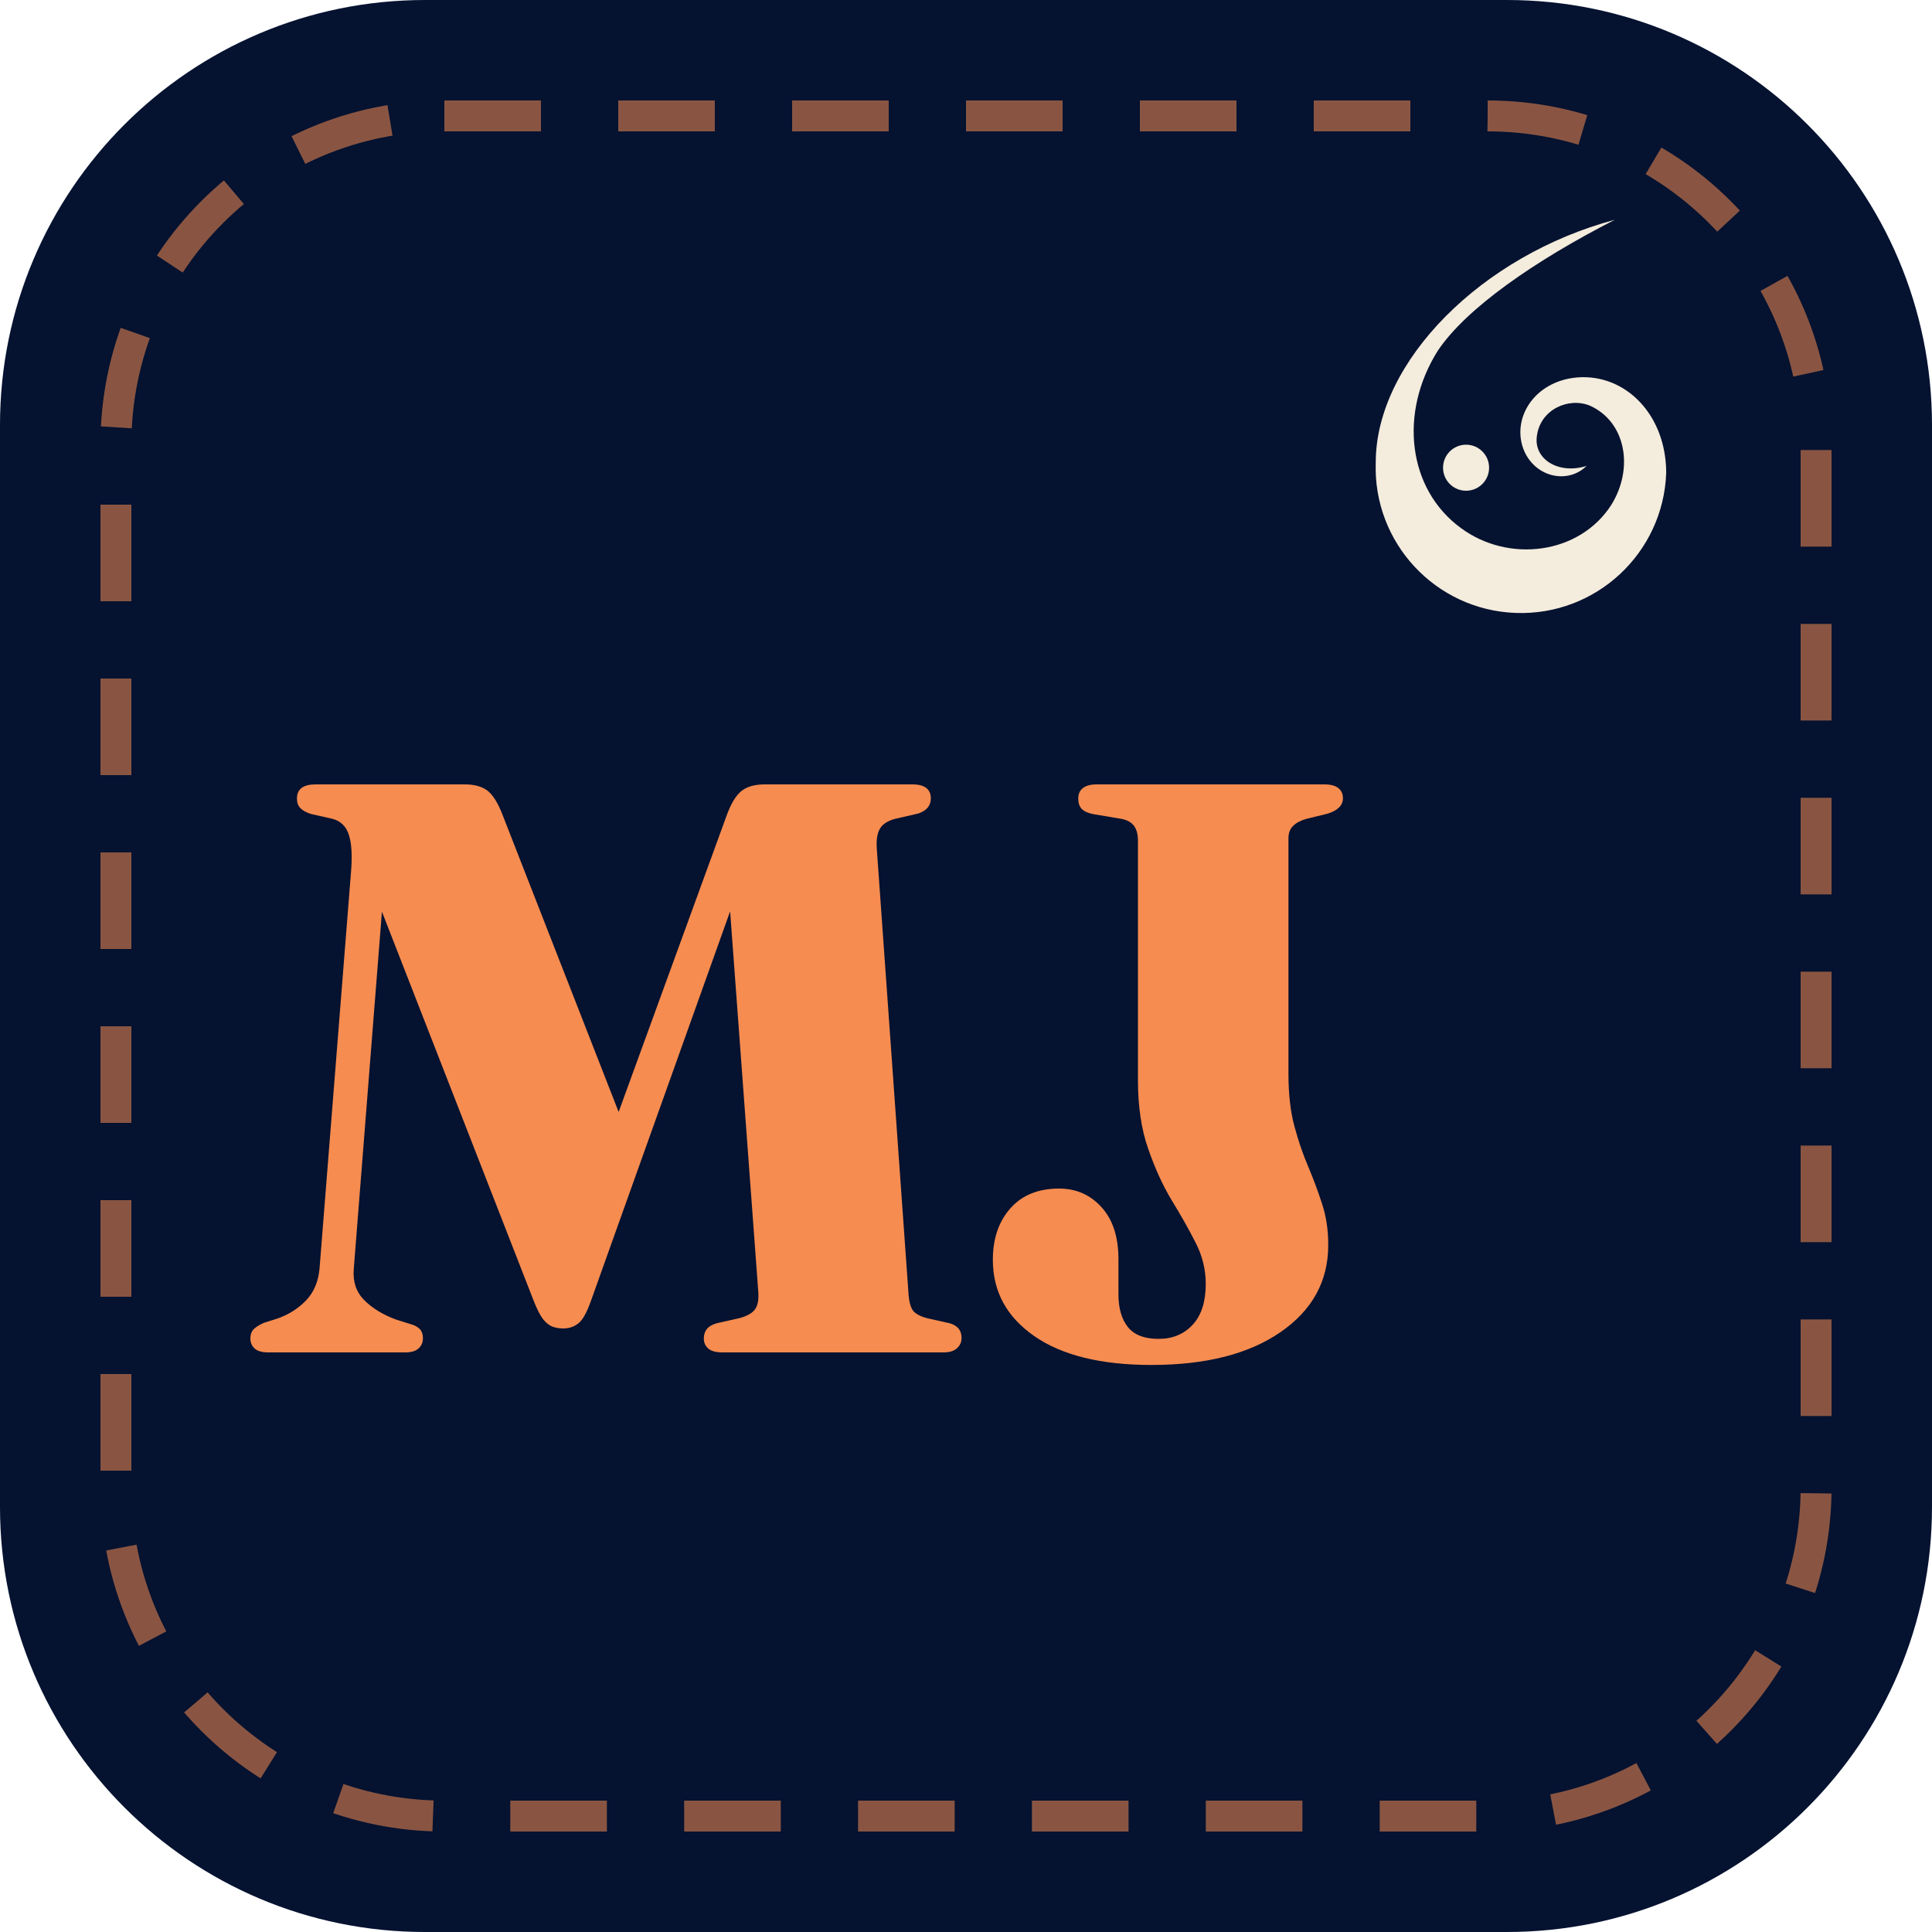
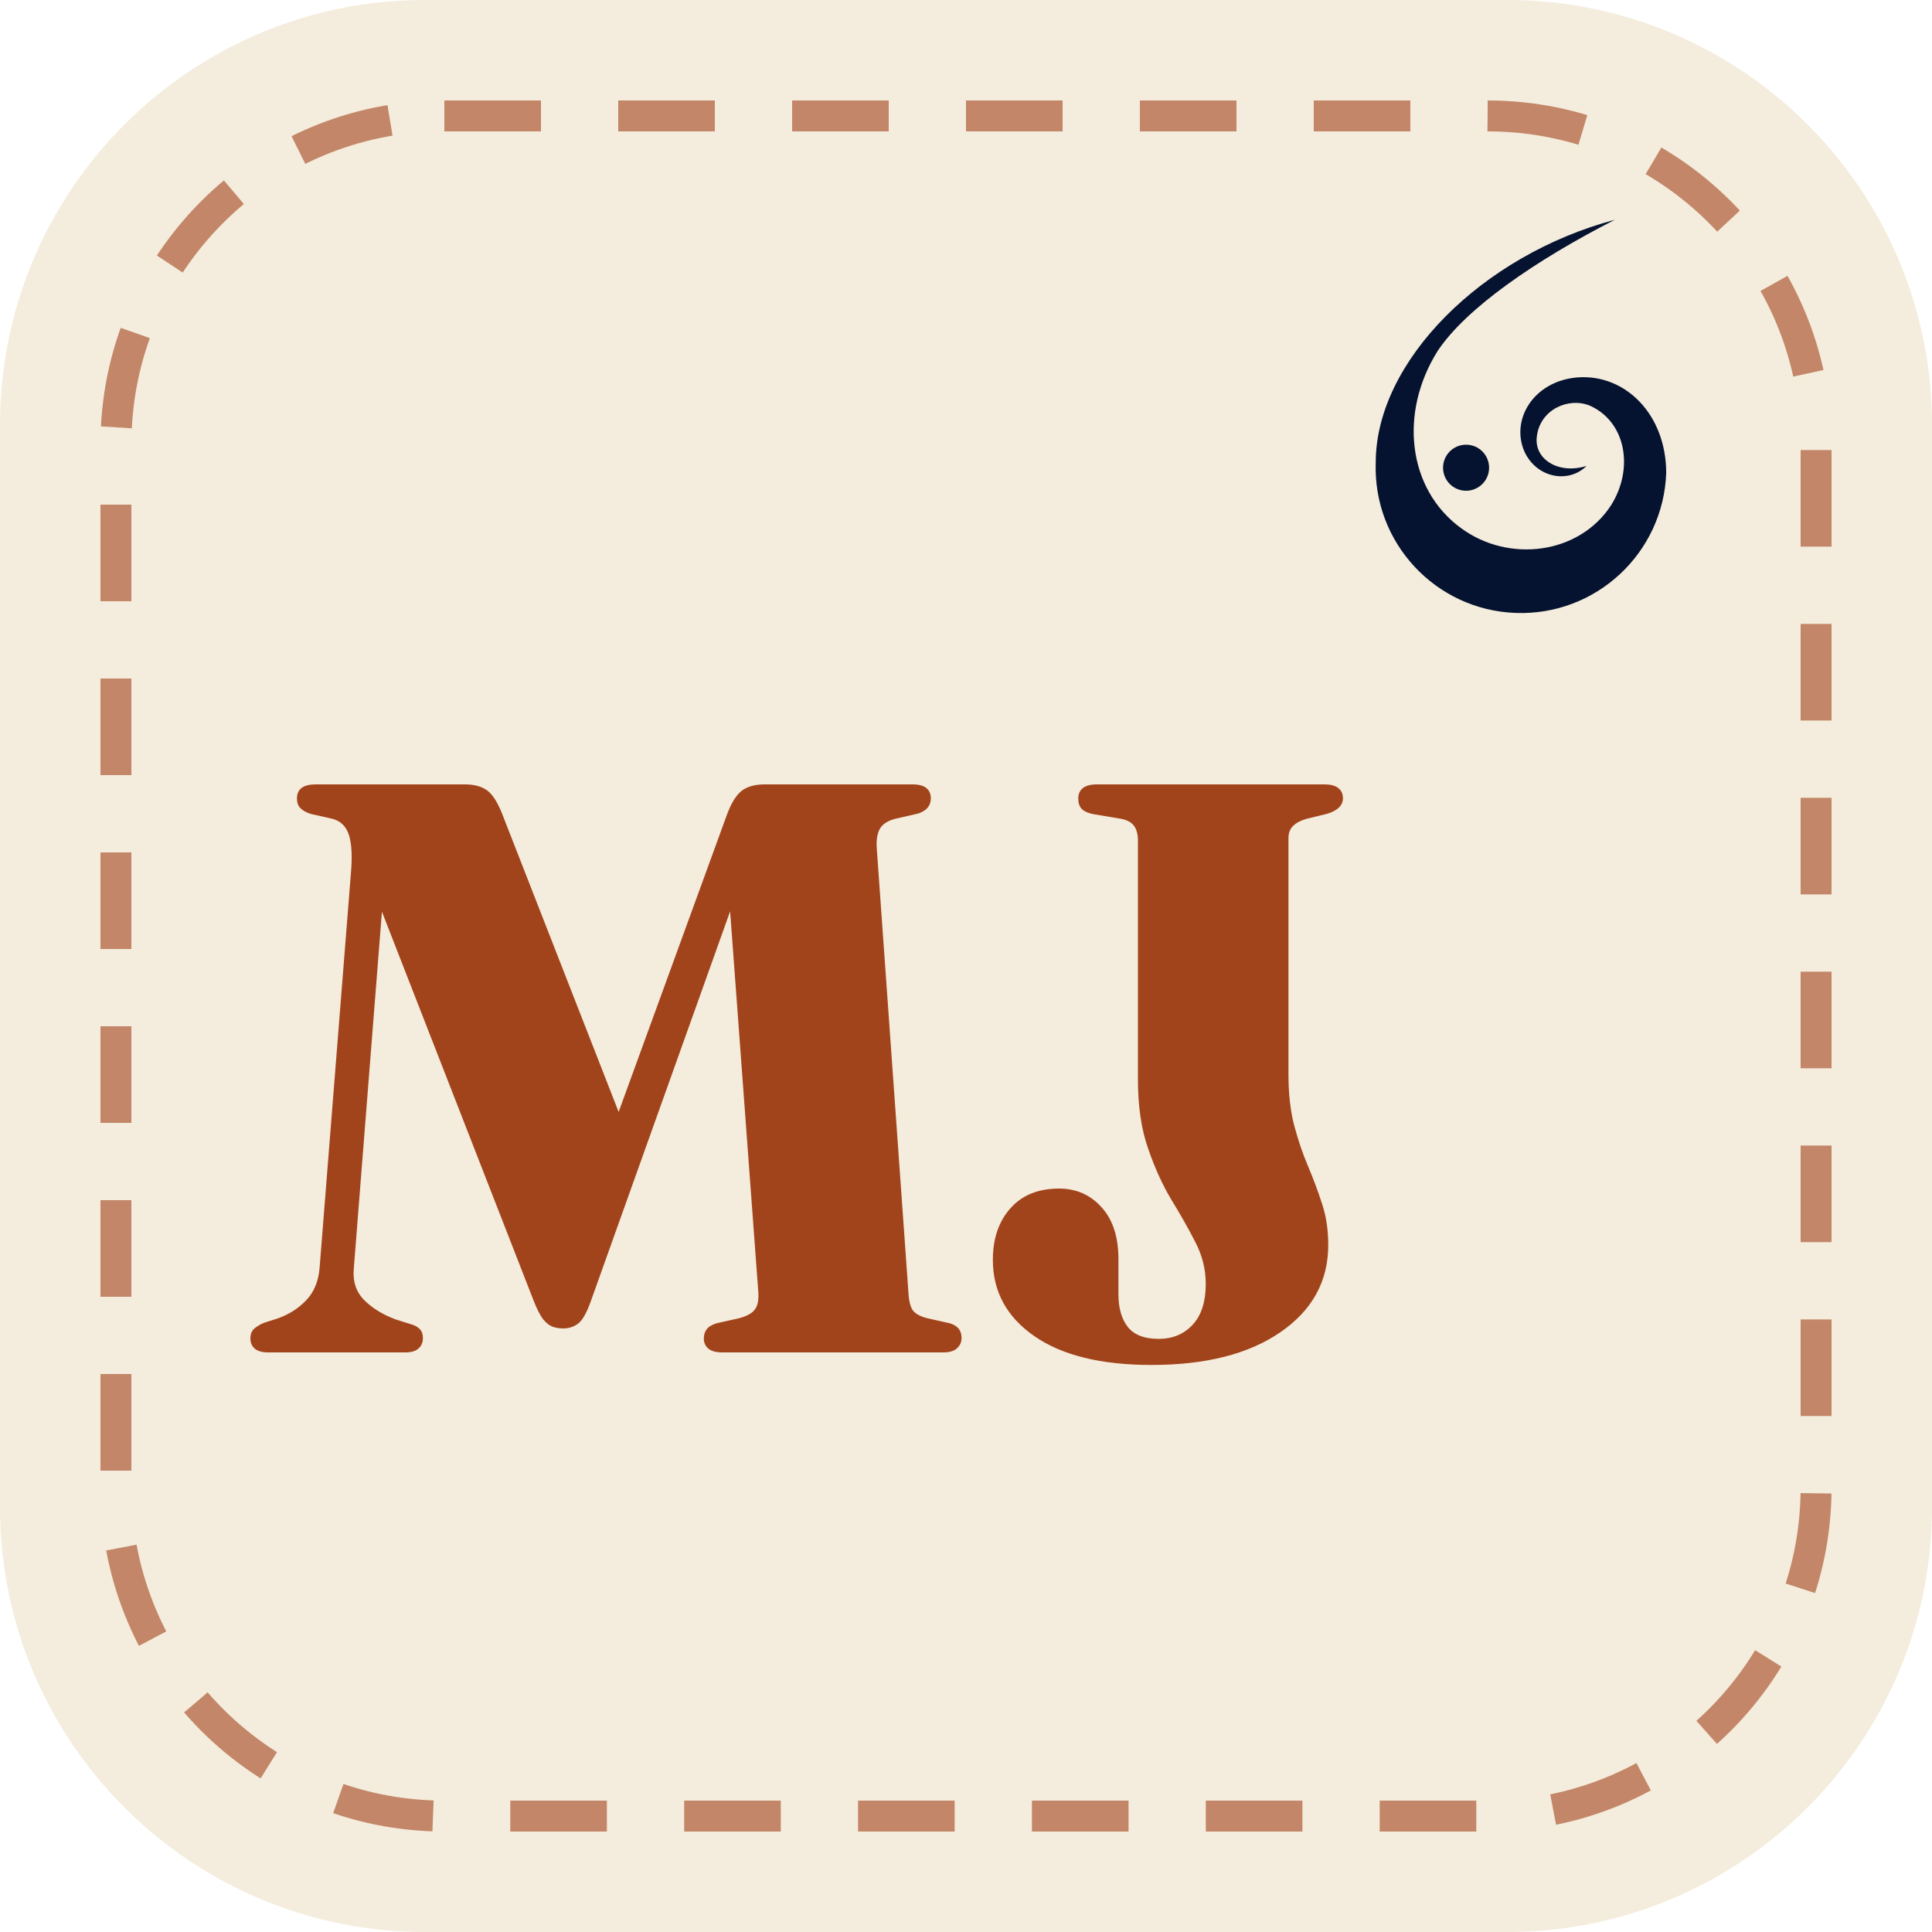
<svg xmlns="http://www.w3.org/2000/svg" viewBox="0 0 100 100" role="img" aria-label="MJ, Mohammad Ali Jesar">
-   <rect width="100" height="100" rx="22" fill="#051230" />
-   <rect x="6" y="6" width="88" height="88" rx="17" fill="none" stroke="#f68c50" stroke-opacity=".55" stroke-width="1.6" stroke-dasharray="5 4" />
-   <path fill="#f68c50" d="M32.73 59.37 31.1 60.08 37.6 42.24Q37.94 41.29 38.38 40.94Q38.81 40.6 39.58 40.6H47.24Q47.71 40.6 47.95 40.79Q48.18 40.98 48.18 41.32Q48.18 41.61 48.01 41.81Q47.85 42 47.52 42.11L46.34 42.38Q45.77 42.53 45.56 42.87Q45.34 43.22 45.38 43.89L47.02 66.9Q47.06 67.58 47.26 67.84Q47.46 68.09 47.99 68.23L49.15 68.49Q49.46 68.58 49.62 68.77Q49.77 68.96 49.77 69.25Q49.77 69.57 49.54 69.78Q49.31 70 48.84 70H37.38Q36.89 70 36.66 69.8Q36.43 69.6 36.43 69.28Q36.43 68.99 36.58 68.8Q36.73 68.6 37.1 68.49L38.26 68.23Q38.86 68.07 39.07 67.78Q39.29 67.5 39.25 66.88L37.56 44.05L39.01 43.76L30.57 67.38Q30.25 68.27 29.92 68.51Q29.59 68.76 29.16 68.76Q28.86 68.76 28.6 68.67Q28.34 68.57 28.1 68.27Q27.87 67.96 27.62 67.32L18.67 44.37L20.04 43.75L18.31 65.69Q18.23 66.67 18.85 67.29Q19.46 67.91 20.47 68.29L21.39 68.58Q21.64 68.68 21.77 68.84Q21.89 69 21.89 69.26Q21.89 69.59 21.67 69.79Q21.45 70 20.98 70H13.88Q13.41 70 13.18 69.8Q12.96 69.6 12.96 69.28Q12.96 68.95 13.16 68.77Q13.36 68.6 13.66 68.47L14.38 68.24Q15.25 67.93 15.85 67.3Q16.45 66.67 16.54 65.65L18.16 45.24Q18.28 43.89 18.06 43.22Q17.85 42.55 17.2 42.38L16.09 42.13Q15.72 42.01 15.54 41.82Q15.37 41.64 15.37 41.33Q15.37 40.6 16.34 40.6H24.07Q24.77 40.6 25.2 40.9Q25.63 41.21 25.99 42.12Z M68.75 64.44Q68.75 67.25 66.28 68.95Q63.82 70.65 59.6 70.65Q55.69 70.65 53.54 69.16Q51.39 67.67 51.39 65.21Q51.39 63.56 52.3 62.54Q53.2 61.52 54.82 61.52Q56.14 61.52 57.01 62.48Q57.89 63.44 57.89 65.17V66.99Q57.89 68.07 58.38 68.69Q58.87 69.3 59.97 69.3Q61.06 69.3 61.74 68.56Q62.41 67.83 62.41 66.45Q62.41 65.34 61.88 64.31Q61.36 63.29 60.65 62.13Q59.95 60.97 59.43 59.46Q58.9 57.96 58.9 55.89V43.51Q58.9 43.03 58.7 42.75Q58.5 42.47 58.02 42.38L56.59 42.14Q56.18 42.06 55.99 41.87Q55.81 41.68 55.81 41.33Q55.81 40.98 56.05 40.79Q56.3 40.6 56.76 40.6H68.54Q69.04 40.6 69.27 40.79Q69.51 40.98 69.51 41.32Q69.51 41.87 68.7 42.12L67.63 42.38Q67.17 42.51 66.93 42.75Q66.69 42.98 66.69 43.39V55.58Q66.69 57.15 67 58.3Q67.31 59.45 67.72 60.4Q68.12 61.35 68.43 62.31Q68.75 63.27 68.75 64.44Z" />
-   <g transform="translate(68 10) scale(0.9167)" fill="#f4ecdc">
+   <rect width="100" height="100" rx="22" fill="#f4ecdc" />
+   <rect x="6" y="6" width="88" height="88" rx="17" fill="none" stroke="#a2441b" stroke-opacity=".6" stroke-width="1.6" stroke-dasharray="5 4" />
+   <path fill="#a2441b" d="M32.73 59.37 31.1 60.08 37.6 42.24Q37.94 41.29 38.38 40.94Q38.81 40.6 39.58 40.6H47.24Q47.71 40.6 47.95 40.79Q48.18 40.98 48.18 41.32Q48.18 41.61 48.01 41.81Q47.85 42 47.52 42.11L46.34 42.38Q45.77 42.53 45.56 42.87Q45.34 43.22 45.38 43.89L47.02 66.9Q47.06 67.58 47.26 67.84Q47.46 68.09 47.99 68.23L49.15 68.49Q49.46 68.58 49.62 68.77Q49.77 68.96 49.77 69.25Q49.77 69.57 49.54 69.78Q49.31 70 48.84 70H37.38Q36.89 70 36.66 69.8Q36.43 69.6 36.43 69.28Q36.43 68.99 36.58 68.8Q36.73 68.6 37.1 68.49L38.26 68.23Q38.86 68.07 39.07 67.78Q39.29 67.5 39.25 66.88L37.56 44.05L39.01 43.76L30.57 67.38Q30.25 68.27 29.92 68.51Q29.59 68.76 29.16 68.76Q28.86 68.76 28.6 68.67Q28.34 68.57 28.1 68.27Q27.87 67.96 27.62 67.32L18.67 44.37L20.04 43.75L18.31 65.69Q18.23 66.67 18.85 67.29Q19.46 67.91 20.47 68.29L21.39 68.58Q21.64 68.68 21.77 68.84Q21.89 69 21.89 69.26Q21.89 69.59 21.67 69.79Q21.45 70 20.98 70H13.88Q13.41 70 13.18 69.8Q12.96 69.6 12.96 69.28Q12.96 68.95 13.16 68.77Q13.36 68.6 13.66 68.47L14.38 68.24Q15.25 67.93 15.85 67.3Q16.45 66.67 16.54 65.65L18.16 45.24Q18.28 43.89 18.06 43.22Q17.85 42.55 17.2 42.38L16.09 42.13Q15.72 42.01 15.54 41.82Q15.37 41.64 15.37 41.33Q15.37 40.6 16.34 40.6H24.07Q24.77 40.6 25.2 40.9Q25.63 41.21 25.99 42.12Z M68.75 64.44Q68.75 67.25 66.28 68.95Q63.82 70.65 59.6 70.65Q55.69 70.65 53.54 69.16Q51.39 67.67 51.39 65.21Q51.39 63.56 52.3 62.54Q53.2 61.52 54.82 61.52Q56.14 61.52 57.01 62.48Q57.89 63.44 57.89 65.17V66.99Q57.89 68.07 58.38 68.69Q58.87 69.3 59.97 69.3Q61.06 69.3 61.74 68.56Q62.41 67.83 62.41 66.45Q62.41 65.34 61.88 64.31Q61.36 63.29 60.65 62.13Q59.95 60.97 59.43 59.46Q58.9 57.96 58.9 55.89V43.51Q58.9 43.03 58.7 42.75Q58.5 42.47 58.02 42.38L56.59 42.14Q56.18 42.06 55.99 41.87Q55.81 41.68 55.81 41.33Q55.81 40.98 56.05 40.79Q56.3 40.6 56.76 40.6H68.54Q69.04 40.6 69.27 40.79Q69.51 40.98 69.51 41.32Q69.51 41.87 68.7 42.12L67.63 42.38Q67.17 42.51 66.93 42.75Q66.69 42.98 66.69 43.39V55.58Q66.69 57.15 67 58.3Q67.31 59.45 67.72 60.4Q68.12 61.35 68.43 62.31Q68.75 63.27 68.75 64.44Z" />
+   <g transform="translate(68 10) scale(0.9167)" fill="#051230">
    <path fill-rule="evenodd" d="M17 1.5C9.5 3.5 3.5 9.5 3.5 15.2a8.2 8.2 0 0 0 16.4.6c0-3.3-2.3-5.600-5-5.400-2.500.2-3.800 2.400-3 4.200.7 1.500 2.500 1.800 3.500.8-1.600.5-3-.4-2.800-1.700.2-1.500 1.800-2.200 3-1.700 2 .9 2.500 3.500 1.200 5.600-1.800 2.800-5.800 3.300-8.500 1.300-3-2.200-3.500-6.500-1.300-10C8.600 6.500 12.500 3.800 17 1.500Z" />
    <circle cx="8.6" cy="15.5" r="1.3" />
  </g>
</svg>
